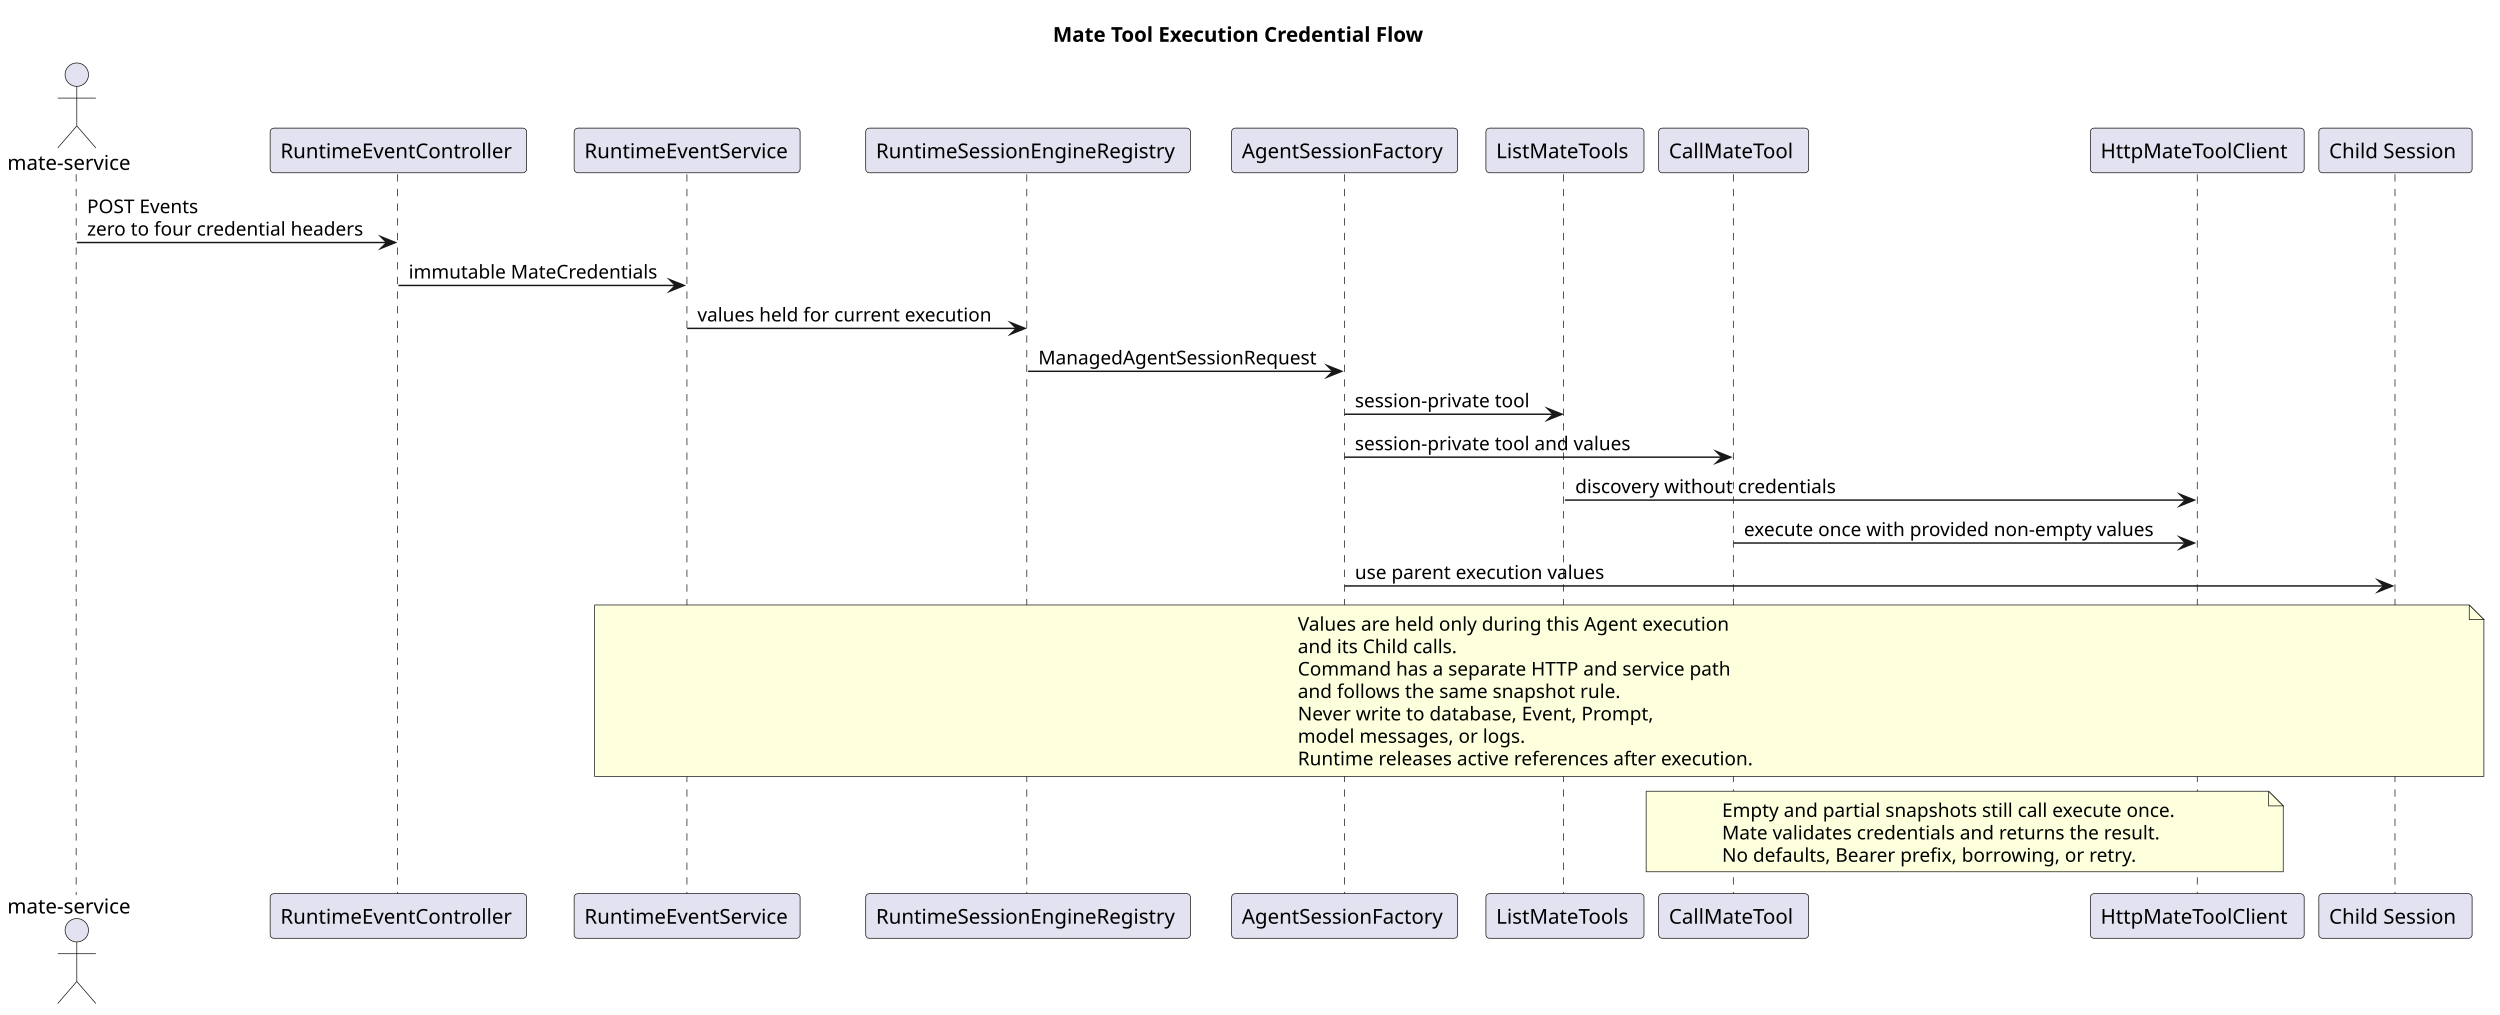
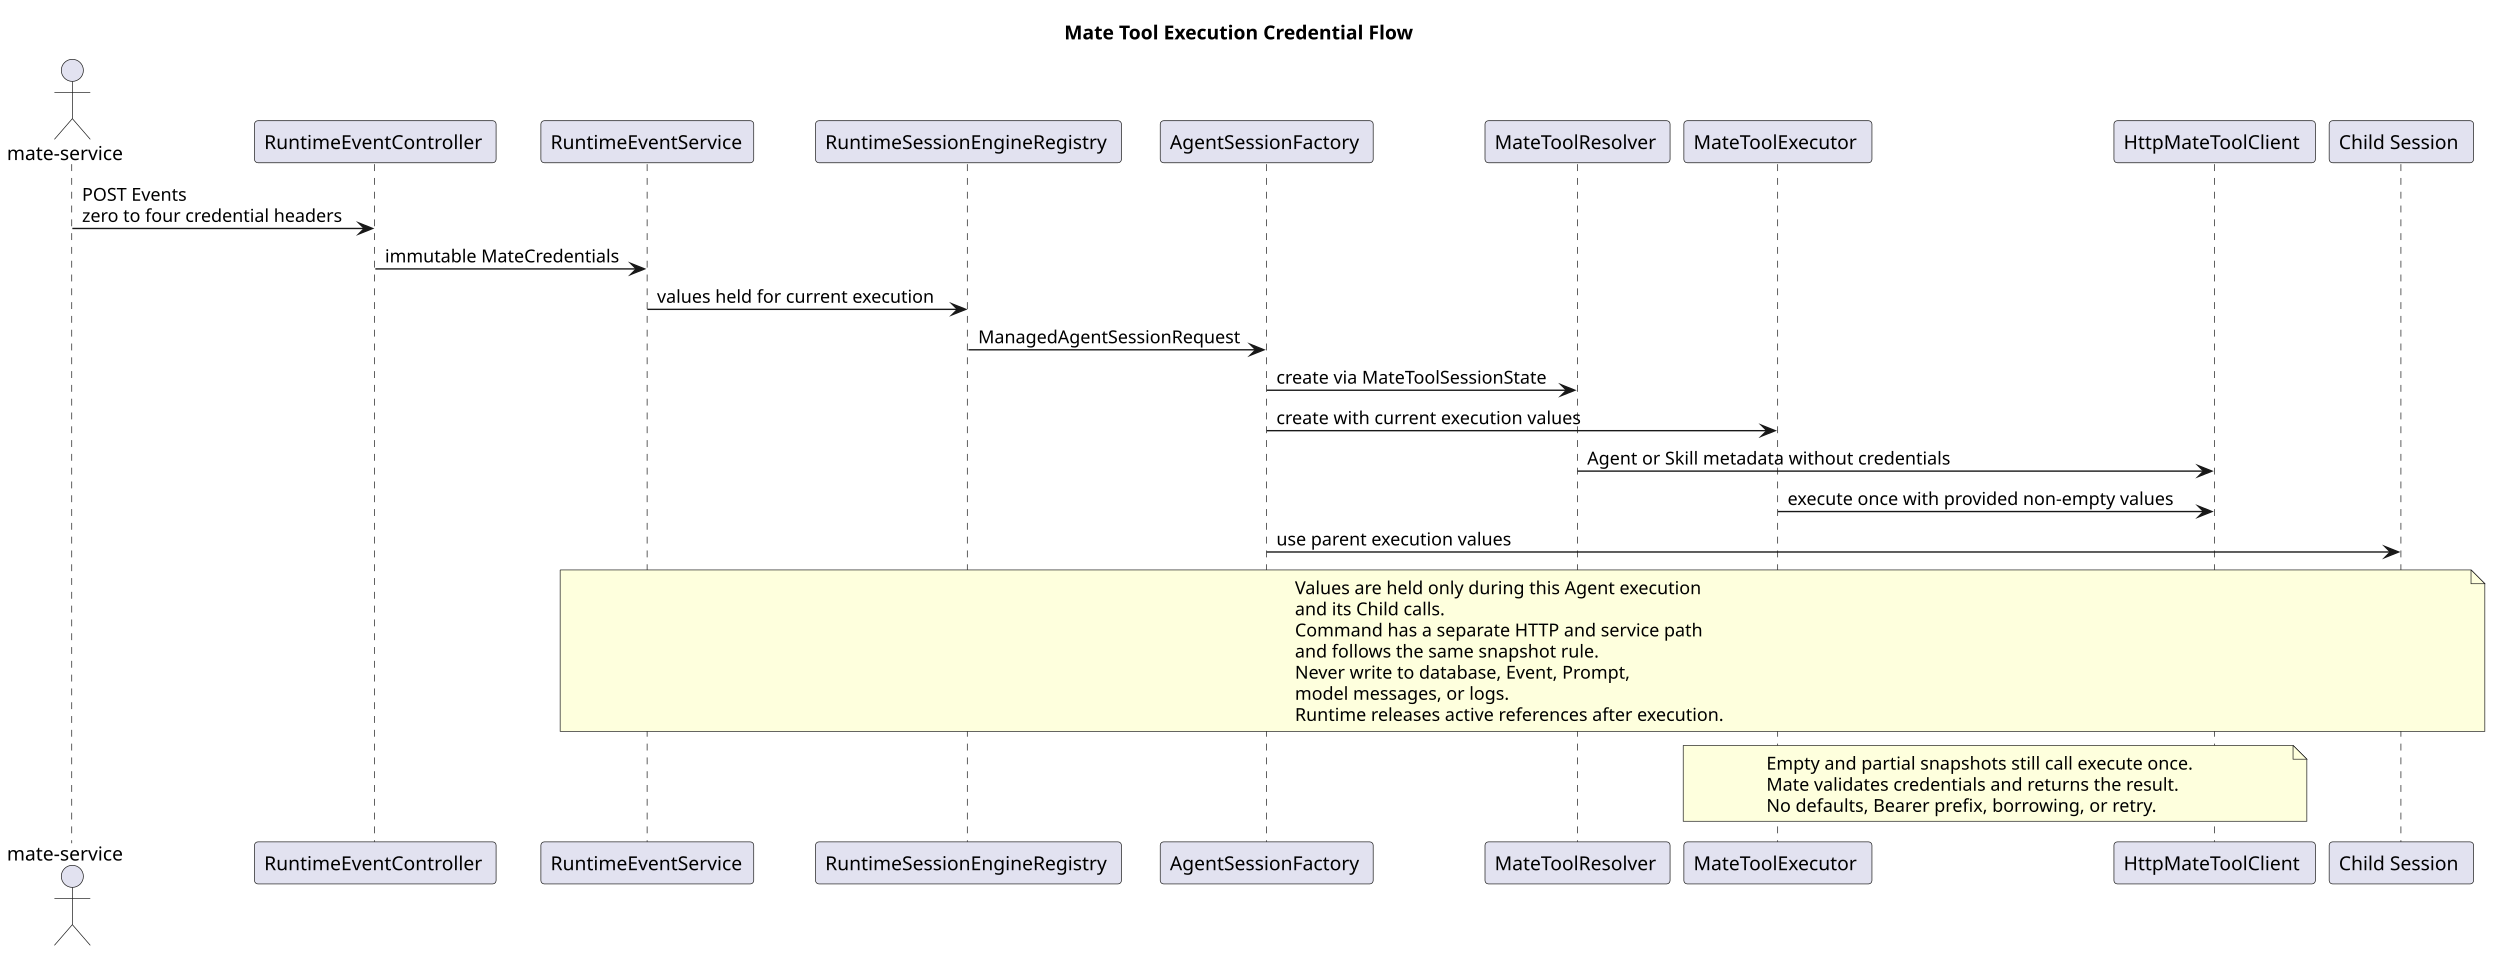
- <svg xmlns="http://www.w3.org/2000/svg" contentStyleType="text/css" data-diagram-type="SEQUENCE" height="693px" preserveAspectRatio="none" style="width:1707px;height:693px;background:#FFFFFF;" version="1.1" viewBox="0 0 1707 693" width="1707px" zoomAndPan="magnify">
+ <svg xmlns="http://www.w3.org/2000/svg" contentStyleType="text/css" data-diagram-type="SEQUENCE" height="693px" preserveAspectRatio="none" style="width:1812px;height:693px;background:#FFFFFF;" version="1.1" viewBox="0 0 1812 693" width="1812px" zoomAndPan="magnify">
  <defs />
  <g>
-     <g class="title" data-source-line="51">
-       <text fill="#000000" font-family="sans-serif" font-size="14" font-weight="700" lengthAdjust="spacing" textLength="263.095" x="718.913" y="28.535">Mate Tool Execution Credential Flow</text>
+     <g class="title" data-source-line="58">
+       <text fill="#000000" font-family="sans-serif" font-size="14" font-weight="700" lengthAdjust="spacing" textLength="263.095" x="771.357" y="28.535">Mate Tool Execution Credential Flow</text>
    </g>
-     <g class="participant-lifeline" data-entity-uid="part1" data-qualified-name="Caller" data-source-line="53" id="part1-lifeline">
+     <g class="participant-lifeline" data-entity-uid="part1" data-qualified-name="Caller" data-source-line="60" id="part1-lifeline">
      <g>
        <rect fill="#000000" fill-opacity="0" height="492.211" width="8" x="48.434" y="118.977" />
        <line style="stroke:#181818;stroke-width:0.5;stroke-dasharray:5,5;" x1="52" x2="52" y1="118.977" y2="611.188" />
      </g>
    </g>
-     <g class="participant-lifeline" data-entity-uid="part2" data-qualified-name="Controller" data-source-line="54" id="part2-lifeline">
+     <g class="participant-lifeline" data-entity-uid="part2" data-qualified-name="Controller" data-source-line="61" id="part2-lifeline">
      <g>
        <rect fill="#000000" fill-opacity="0" height="492.211" width="8" x="268.018" y="118.977" />
        <line style="stroke:#181818;stroke-width:0.5;stroke-dasharray:5,5;" x1="271.466" x2="271.466" y1="118.977" y2="611.188" />
      </g>
    </g>
-     <g class="participant-lifeline" data-entity-uid="part3" data-qualified-name="Service" data-source-line="55" id="part3-lifeline">
+     <g class="participant-lifeline" data-entity-uid="part3" data-qualified-name="Service" data-source-line="62" id="part3-lifeline">
      <g>
        <rect fill="#000000" fill-opacity="0" height="492.211" width="8" x="465.169" y="118.977" />
        <line style="stroke:#181818;stroke-width:0.5;stroke-dasharray:5,5;" x1="469.032" x2="469.032" y1="118.977" y2="611.188" />
      </g>
    </g>
-     <g class="participant-lifeline" data-entity-uid="part4" data-qualified-name="Registry" data-source-line="56" id="part4-lifeline">
+     <g class="participant-lifeline" data-entity-uid="part4" data-qualified-name="Registry" data-source-line="63" id="part4-lifeline">
      <g>
        <rect fill="#000000" fill-opacity="0" height="492.211" width="8" x="697.956" y="118.977" />
        <line style="stroke:#181818;stroke-width:0.5;stroke-dasharray:5,5;" x1="701.098" x2="701.098" y1="118.977" y2="611.188" />
      </g>
    </g>
-     <g class="participant-lifeline" data-entity-uid="part5" data-qualified-name="Factory" data-source-line="57" id="part5-lifeline">
+     <g class="participant-lifeline" data-entity-uid="part5" data-qualified-name="Factory" data-source-line="64" id="part5-lifeline">
      <g>
        <rect fill="#000000" fill-opacity="0" height="492.211" width="8" x="914.112" y="118.977" />
        <line style="stroke:#181818;stroke-width:0.5;stroke-dasharray:5,5;" x1="917.938" x2="917.938" y1="118.977" y2="611.188" />
      </g>
    </g>
-     <g class="participant-lifeline" data-entity-uid="part6" data-qualified-name="List" data-source-line="58" id="part6-lifeline">
+     <g class="participant-lifeline" data-entity-uid="part6" data-qualified-name="Resolver" data-source-line="65" id="part6-lifeline">
      <g>
-         <rect fill="#000000" fill-opacity="0" height="492.211" width="8" x="1064.545" y="118.977" />
-         <line style="stroke:#181818;stroke-width:0.5;stroke-dasharray:5,5;" x1="1067.572" x2="1067.572" y1="118.977" y2="611.188" />
+         <rect fill="#000000" fill-opacity="0" height="492.211" width="8" x="1139.397" y="118.977" />
+         <line style="stroke:#181818;stroke-width:0.5;stroke-dasharray:5,5;" x1="1143.329" x2="1143.329" y1="118.977" y2="611.188" />
      </g>
    </g>
-     <g class="participant-lifeline" data-entity-uid="part7" data-qualified-name="Call" data-source-line="59" id="part7-lifeline">
+     <g class="participant-lifeline" data-entity-uid="part7" data-qualified-name="Executor" data-source-line="66" id="part7-lifeline">
      <g>
-         <rect fill="#000000" fill-opacity="0" height="492.211" width="8" x="1179.736" y="118.977" />
-         <line style="stroke:#181818;stroke-width:0.5;stroke-dasharray:5,5;" x1="1183.518" x2="1183.518" y1="118.977" y2="611.188" />
+         <rect fill="#000000" fill-opacity="0" height="492.211" width="8" x="1284.625" y="118.977" />
+         <line style="stroke:#181818;stroke-width:0.5;stroke-dasharray:5,5;" x1="1288.464" x2="1288.464" y1="118.977" y2="611.188" />
      </g>
    </g>
-     <g class="participant-lifeline" data-entity-uid="part8" data-qualified-name="Client" data-source-line="60" id="part8-lifeline">
+     <g class="participant-lifeline" data-entity-uid="part8" data-qualified-name="Client" data-source-line="67" id="part8-lifeline">
      <g>
-         <rect fill="#000000" fill-opacity="0" height="492.211" width="8" x="1496.293" y="118.977" />
-         <line style="stroke:#181818;stroke-width:0.5;stroke-dasharray:5,5;" x1="1500.293" x2="1500.293" y1="118.977" y2="611.188" />
+         <rect fill="#000000" fill-opacity="0" height="492.211" width="8" x="1601.182" y="118.977" />
+         <line style="stroke:#181818;stroke-width:0.5;stroke-dasharray:5,5;" x1="1605.181" x2="1605.181" y1="118.977" y2="611.188" />
      </g>
    </g>
-     <g class="participant-lifeline" data-entity-uid="part9" data-qualified-name="Child" data-source-line="61" id="part9-lifeline">
+     <g class="participant-lifeline" data-entity-uid="part9" data-qualified-name="Child" data-source-line="68" id="part9-lifeline">
      <g>
-         <rect fill="#000000" fill-opacity="0" height="492.211" width="8" x="1631.623" y="118.977" />
-         <line style="stroke:#181818;stroke-width:0.5;stroke-dasharray:5,5;" x1="1635.294" x2="1635.294" y1="118.977" y2="611.188" />
+         <rect fill="#000000" fill-opacity="0" height="492.211" width="8" x="1736.512" y="118.977" />
+         <line style="stroke:#181818;stroke-width:0.5;stroke-dasharray:5,5;" x1="1740.183" x2="1740.183" y1="118.977" y2="611.188" />
      </g>
    </g>
-     <g class="participant participant-head" data-entity-uid="part1" data-qualified-name="Caller" data-source-line="53" id="part1-head">
+     <g class="participant participant-head" data-entity-uid="part1" data-qualified-name="Caller" data-source-line="60" id="part1-head">
      <text fill="#000000" font-family="sans-serif" font-size="14" lengthAdjust="spacing" textLength="88.867" x="5" y="116.023">mate-service</text>
      <ellipse cx="52.434" cy="50.988" fill="#E2E2F0" rx="8" ry="8" style="stroke:#181818;stroke-width:0.5;" />
      <path d="M52.434,58.988 L52.434,85.988 M39.434,66.988 L65.434,66.988 M52.434,85.988 L39.434,100.988 M52.434,85.988 L65.434,100.988" fill="none" style="stroke:#181818;stroke-width:0.5;" />
    </g>
-     <g class="participant participant-tail" data-entity-uid="part1" data-qualified-name="Caller" data-source-line="53" id="part1-tail">
+     <g class="participant participant-tail" data-entity-uid="part1" data-qualified-name="Caller" data-source-line="60" id="part1-tail">
      <text fill="#000000" font-family="sans-serif" font-size="14" lengthAdjust="spacing" textLength="88.867" x="5" y="623.723">mate-service</text>
      <ellipse cx="52.434" cy="635.176" fill="#E2E2F0" rx="8" ry="8" style="stroke:#181818;stroke-width:0.5;" />
      <path d="M52.434,643.176 L52.434,670.176 M39.434,651.176 L65.434,651.176 M52.434,670.176 L39.434,685.176 M52.434,670.176 L65.434,685.176" fill="none" style="stroke:#181818;stroke-width:0.5;" />
    </g>
-     <g class="participant participant-head" data-entity-uid="part2" data-qualified-name="Controller" data-source-line="54" id="part2-head">
+     <g class="participant participant-head" data-entity-uid="part2" data-qualified-name="Controller" data-source-line="61" id="part2-head">
      <rect fill="#E2E2F0" height="30.488" rx="2.5" ry="2.5" style="stroke:#181818;stroke-width:0.5;" width="175.102" x="184.466" y="87.488" />
      <text fill="#000000" font-family="sans-serif" font-size="14" lengthAdjust="spacing" textLength="161.102" x="191.466" y="108.023">RuntimeEventController</text>
    </g>
-     <g class="participant participant-tail" data-entity-uid="part2" data-qualified-name="Controller" data-source-line="54" id="part2-tail">
+     <g class="participant participant-tail" data-entity-uid="part2" data-qualified-name="Controller" data-source-line="61" id="part2-tail">
      <rect fill="#E2E2F0" height="30.488" rx="2.5" ry="2.5" style="stroke:#181818;stroke-width:0.5;" width="175.102" x="184.466" y="610.188" />
      <text fill="#000000" font-family="sans-serif" font-size="14" lengthAdjust="spacing" textLength="161.102" x="191.466" y="630.723">RuntimeEventController</text>
    </g>
-     <g class="participant participant-head" data-entity-uid="part3" data-qualified-name="Service" data-source-line="55" id="part3-head">
+     <g class="participant participant-head" data-entity-uid="part3" data-qualified-name="Service" data-source-line="62" id="part3-head">
      <rect fill="#E2E2F0" height="30.488" rx="2.5" ry="2.5" style="stroke:#181818;stroke-width:0.5;" width="154.273" x="392.032" y="87.488" />
      <text fill="#000000" font-family="sans-serif" font-size="14" lengthAdjust="spacing" textLength="140.273" x="399.032" y="108.023">RuntimeEventService</text>
    </g>
-     <g class="participant participant-tail" data-entity-uid="part3" data-qualified-name="Service" data-source-line="55" id="part3-tail">
+     <g class="participant participant-tail" data-entity-uid="part3" data-qualified-name="Service" data-source-line="62" id="part3-tail">
      <rect fill="#E2E2F0" height="30.488" rx="2.5" ry="2.5" style="stroke:#181818;stroke-width:0.5;" width="154.273" x="392.032" y="610.188" />
      <text fill="#000000" font-family="sans-serif" font-size="14" lengthAdjust="spacing" textLength="140.273" x="399.032" y="630.723">RuntimeEventService</text>
    </g>
-     <g class="participant participant-head" data-entity-uid="part4" data-qualified-name="Registry" data-source-line="56" id="part4-head">
+     <g class="participant participant-head" data-entity-uid="part4" data-qualified-name="Registry" data-source-line="63" id="part4-head">
      <rect fill="#E2E2F0" height="30.488" rx="2.5" ry="2.5" style="stroke:#181818;stroke-width:0.5;" width="221.717" x="591.098" y="87.488" />
      <text fill="#000000" font-family="sans-serif" font-size="14" lengthAdjust="spacing" textLength="207.717" x="598.098" y="108.023">RuntimeSessionEngineRegistry</text>
    </g>
-     <g class="participant participant-tail" data-entity-uid="part4" data-qualified-name="Registry" data-source-line="56" id="part4-tail">
+     <g class="participant participant-tail" data-entity-uid="part4" data-qualified-name="Registry" data-source-line="63" id="part4-tail">
      <rect fill="#E2E2F0" height="30.488" rx="2.5" ry="2.5" style="stroke:#181818;stroke-width:0.5;" width="221.717" x="591.098" y="610.188" />
      <text fill="#000000" font-family="sans-serif" font-size="14" lengthAdjust="spacing" textLength="207.717" x="598.098" y="630.723">RuntimeSessionEngineRegistry</text>
    </g>
-     <g class="participant participant-head" data-entity-uid="part5" data-qualified-name="Factory" data-source-line="57" id="part5-head">
+     <g class="participant participant-head" data-entity-uid="part5" data-qualified-name="Factory" data-source-line="64" id="part5-head">
      <rect fill="#E2E2F0" height="30.488" rx="2.5" ry="2.5" style="stroke:#181818;stroke-width:0.5;" width="154.349" x="840.938" y="87.488" />
      <text fill="#000000" font-family="sans-serif" font-size="14" lengthAdjust="spacing" textLength="140.349" x="847.938" y="108.023">AgentSessionFactory</text>
    </g>
-     <g class="participant participant-tail" data-entity-uid="part5" data-qualified-name="Factory" data-source-line="57" id="part5-tail">
+     <g class="participant participant-tail" data-entity-uid="part5" data-qualified-name="Factory" data-source-line="64" id="part5-tail">
      <rect fill="#E2E2F0" height="30.488" rx="2.5" ry="2.5" style="stroke:#181818;stroke-width:0.5;" width="154.349" x="840.938" y="610.188" />
      <text fill="#000000" font-family="sans-serif" font-size="14" lengthAdjust="spacing" textLength="140.349" x="847.938" y="630.723">AgentSessionFactory</text>
    </g>
-     <g class="participant participant-head" data-entity-uid="part6" data-qualified-name="List" data-source-line="58" id="part6-head">
-       <rect fill="#E2E2F0" height="30.488" rx="2.5" ry="2.5" style="stroke:#181818;stroke-width:0.5;" width="107.946" x="1014.572" y="87.488" />
-       <text fill="#000000" font-family="sans-serif" font-size="14" lengthAdjust="spacing" textLength="93.946" x="1021.572" y="108.023">ListMateTools</text>
+     <g class="participant participant-head" data-entity-uid="part6" data-qualified-name="Resolver" data-source-line="65" id="part6-head">
+       <rect fill="#E2E2F0" height="30.488" rx="2.5" ry="2.5" style="stroke:#181818;stroke-width:0.5;" width="134.135" x="1076.329" y="87.488" />
+       <text fill="#000000" font-family="sans-serif" font-size="14" lengthAdjust="spacing" textLength="120.135" x="1083.329" y="108.023">MateToolResolver</text>
    </g>
-     <g class="participant participant-tail" data-entity-uid="part6" data-qualified-name="List" data-source-line="58" id="part6-tail">
-       <rect fill="#E2E2F0" height="30.488" rx="2.5" ry="2.5" style="stroke:#181818;stroke-width:0.5;" width="107.946" x="1014.572" y="610.188" />
-       <text fill="#000000" font-family="sans-serif" font-size="14" lengthAdjust="spacing" textLength="93.946" x="1021.572" y="630.723">ListMateTools</text>
+     <g class="participant participant-tail" data-entity-uid="part6" data-qualified-name="Resolver" data-source-line="65" id="part6-tail">
+       <rect fill="#E2E2F0" height="30.488" rx="2.5" ry="2.5" style="stroke:#181818;stroke-width:0.5;" width="134.135" x="1076.329" y="610.188" />
+       <text fill="#000000" font-family="sans-serif" font-size="14" lengthAdjust="spacing" textLength="120.135" x="1083.329" y="630.723">MateToolResolver</text>
    </g>
-     <g class="participant participant-head" data-entity-uid="part7" data-qualified-name="Call" data-source-line="59" id="part7-head">
-       <rect fill="#E2E2F0" height="30.488" rx="2.5" ry="2.5" style="stroke:#181818;stroke-width:0.5;" width="102.436" x="1132.518" y="87.488" />
-       <text fill="#000000" font-family="sans-serif" font-size="14" lengthAdjust="spacing" textLength="88.436" x="1139.518" y="108.023">CallMateTool</text>
+     <g class="participant participant-head" data-entity-uid="part7" data-qualified-name="Executor" data-source-line="66" id="part7-head">
+       <rect fill="#E2E2F0" height="30.488" rx="2.5" ry="2.5" style="stroke:#181818;stroke-width:0.5;" width="136.322" x="1220.464" y="87.488" />
+       <text fill="#000000" font-family="sans-serif" font-size="14" lengthAdjust="spacing" textLength="122.322" x="1227.464" y="108.023">MateToolExecutor</text>
    </g>
-     <g class="participant participant-tail" data-entity-uid="part7" data-qualified-name="Call" data-source-line="59" id="part7-tail">
-       <rect fill="#E2E2F0" height="30.488" rx="2.5" ry="2.5" style="stroke:#181818;stroke-width:0.5;" width="102.436" x="1132.518" y="610.188" />
-       <text fill="#000000" font-family="sans-serif" font-size="14" lengthAdjust="spacing" textLength="88.436" x="1139.518" y="630.723">CallMateTool</text>
+     <g class="participant participant-tail" data-entity-uid="part7" data-qualified-name="Executor" data-source-line="66" id="part7-tail">
+       <rect fill="#E2E2F0" height="30.488" rx="2.5" ry="2.5" style="stroke:#181818;stroke-width:0.5;" width="136.322" x="1220.464" y="610.188" />
+       <text fill="#000000" font-family="sans-serif" font-size="14" lengthAdjust="spacing" textLength="122.322" x="1227.464" y="630.723">MateToolExecutor</text>
    </g>
-     <g class="participant participant-head" data-entity-uid="part8" data-qualified-name="Client" data-source-line="60" id="part8-head">
-       <rect fill="#E2E2F0" height="30.488" rx="2.5" ry="2.5" style="stroke:#181818;stroke-width:0.5;" width="146.002" x="1427.293" y="87.488" />
-       <text fill="#000000" font-family="sans-serif" font-size="14" lengthAdjust="spacing" textLength="132.002" x="1434.293" y="108.023">HttpMateToolClient</text>
+     <g class="participant participant-head" data-entity-uid="part8" data-qualified-name="Client" data-source-line="67" id="part8-head">
+       <rect fill="#E2E2F0" height="30.488" rx="2.5" ry="2.5" style="stroke:#181818;stroke-width:0.5;" width="146.002" x="1532.181" y="87.488" />
+       <text fill="#000000" font-family="sans-serif" font-size="14" lengthAdjust="spacing" textLength="132.002" x="1539.181" y="108.023">HttpMateToolClient</text>
    </g>
-     <g class="participant participant-tail" data-entity-uid="part8" data-qualified-name="Client" data-source-line="60" id="part8-tail">
-       <rect fill="#E2E2F0" height="30.488" rx="2.5" ry="2.5" style="stroke:#181818;stroke-width:0.5;" width="146.002" x="1427.293" y="610.188" />
-       <text fill="#000000" font-family="sans-serif" font-size="14" lengthAdjust="spacing" textLength="132.002" x="1434.293" y="630.723">HttpMateToolClient</text>
+     <g class="participant participant-tail" data-entity-uid="part8" data-qualified-name="Client" data-source-line="67" id="part8-tail">
+       <rect fill="#E2E2F0" height="30.488" rx="2.5" ry="2.5" style="stroke:#181818;stroke-width:0.5;" width="146.002" x="1532.181" y="610.188" />
+       <text fill="#000000" font-family="sans-serif" font-size="14" lengthAdjust="spacing" textLength="132.002" x="1539.181" y="630.723">HttpMateToolClient</text>
    </g>
-     <g class="participant participant-head" data-entity-uid="part9" data-qualified-name="Child" data-source-line="61" id="part9-head">
-       <rect fill="#E2E2F0" height="30.488" rx="2.5" ry="2.5" style="stroke:#181818;stroke-width:0.5;" width="104.658" x="1583.294" y="87.488" />
-       <text fill="#000000" font-family="sans-serif" font-size="14" lengthAdjust="spacing" textLength="90.658" x="1590.294" y="108.023">Child Session</text>
+     <g class="participant participant-head" data-entity-uid="part9" data-qualified-name="Child" data-source-line="68" id="part9-head">
+       <rect fill="#E2E2F0" height="30.488" rx="2.5" ry="2.5" style="stroke:#181818;stroke-width:0.5;" width="104.658" x="1688.183" y="87.488" />
+       <text fill="#000000" font-family="sans-serif" font-size="14" lengthAdjust="spacing" textLength="90.658" x="1695.183" y="108.023">Child Session</text>
    </g>
-     <g class="participant participant-tail" data-entity-uid="part9" data-qualified-name="Child" data-source-line="61" id="part9-tail">
-       <rect fill="#E2E2F0" height="30.488" rx="2.5" ry="2.5" style="stroke:#181818;stroke-width:0.5;" width="104.658" x="1583.294" y="610.188" />
-       <text fill="#000000" font-family="sans-serif" font-size="14" lengthAdjust="spacing" textLength="90.658" x="1590.294" y="630.723">Child Session</text>
+     <g class="participant participant-tail" data-entity-uid="part9" data-qualified-name="Child" data-source-line="68" id="part9-tail">
+       <rect fill="#E2E2F0" height="30.488" rx="2.5" ry="2.5" style="stroke:#181818;stroke-width:0.5;" width="104.658" x="1688.183" y="610.188" />
+       <text fill="#000000" font-family="sans-serif" font-size="14" lengthAdjust="spacing" textLength="90.658" x="1695.183" y="630.723">Child Session</text>
    </g>
-     <g class="message" data-entity-1="part1" data-entity-2="part2" data-source-line="63" id="msg1">
+     <g class="message" data-entity-1="part1" data-entity-2="part2" data-source-line="70" id="msg1">
      <polygon fill="#181818" points="260.018,161.598,270.018,165.598,260.018,169.598,264.018,165.598" style="stroke:#181818;stroke-width:1;stroke-linejoin:miter;stroke-miterlimit:10;" />
      <line style="stroke:#181818;stroke-width:1;" x1="52.434" x2="266.018" y1="165.598" y2="165.598" />
      <text fill="#000000" font-family="sans-serif" font-size="13" lengthAdjust="spacing" textLength="77.194" x="59.434" y="145.545">POST Events</text>
      <text fill="#000000" font-family="sans-serif" font-size="13" lengthAdjust="spacing" textLength="195.584" x="59.434" y="160.856">zero to four credential headers</text>
    </g>
-     <g class="message" data-entity-1="part2" data-entity-2="part3" data-source-line="64" id="msg2">
+     <g class="message" data-entity-1="part2" data-entity-2="part3" data-source-line="71" id="msg2">
      <polygon fill="#181818" points="457.169,190.908,467.169,194.908,457.169,198.908,461.169,194.908" style="stroke:#181818;stroke-width:1;stroke-linejoin:miter;stroke-miterlimit:10;" />
      <line style="stroke:#181818;stroke-width:1;" x1="272.018" x2="463.169" y1="194.908" y2="194.908" />
      <text fill="#000000" font-family="sans-serif" font-size="13" lengthAdjust="spacing" textLength="173.151" x="279.018" y="190.166">immutable MateCredentials</text>
    </g>
-     <g class="message" data-entity-1="part3" data-entity-2="part4" data-source-line="65" id="msg3">
+     <g class="message" data-entity-1="part3" data-entity-2="part4" data-source-line="72" id="msg3">
      <polygon fill="#181818" points="689.956,220.219,699.956,224.219,689.956,228.219,693.956,224.219" style="stroke:#181818;stroke-width:1;stroke-linejoin:miter;stroke-miterlimit:10;" />
      <line style="stroke:#181818;stroke-width:1;" x1="469.169" x2="695.956" y1="224.219" y2="224.219" />
      <text fill="#000000" font-family="sans-serif" font-size="13" lengthAdjust="spacing" textLength="208.787" x="476.169" y="219.477">values held for current execution</text>
    </g>
-     <g class="message" data-entity-1="part4" data-entity-2="part5" data-source-line="66" id="msg4">
+     <g class="message" data-entity-1="part4" data-entity-2="part5" data-source-line="73" id="msg4">
      <polygon fill="#181818" points="906.112,249.529,916.112,253.529,906.112,257.529,910.112,253.529" style="stroke:#181818;stroke-width:1;stroke-linejoin:miter;stroke-miterlimit:10;" />
      <line style="stroke:#181818;stroke-width:1;" x1="701.956" x2="912.112" y1="253.529" y2="253.529" />
      <text fill="#000000" font-family="sans-serif" font-size="13" lengthAdjust="spacing" textLength="192.156" x="708.956" y="248.787">ManagedAgentSessionRequest</text>
    </g>
-     <g class="message" data-entity-1="part5" data-entity-2="part6" data-source-line="67" id="msg5">
-       <polygon fill="#181818" points="1056.545,278.84,1066.545,282.84,1056.545,286.84,1060.545,282.84" style="stroke:#181818;stroke-width:1;stroke-linejoin:miter;stroke-miterlimit:10;" />
-       <line style="stroke:#181818;stroke-width:1;" x1="918.112" x2="1062.545" y1="282.84" y2="282.84" />
-       <text fill="#000000" font-family="sans-serif" font-size="13" lengthAdjust="spacing" textLength="126.433" x="925.112" y="278.098">session-private tool</text>
+     <g class="message" data-entity-1="part5" data-entity-2="part6" data-source-line="74" id="msg5">
+       <polygon fill="#181818" points="1131.397,278.84,1141.397,282.84,1131.397,286.84,1135.397,282.84" style="stroke:#181818;stroke-width:1;stroke-linejoin:miter;stroke-miterlimit:10;" />
+       <line style="stroke:#181818;stroke-width:1;" x1="918.112" x2="1137.397" y1="282.84" y2="282.84" />
+       <text fill="#000000" font-family="sans-serif" font-size="13" lengthAdjust="spacing" textLength="201.284" x="925.112" y="278.098">create via MateToolSessionState</text>
    </g>
-     <g class="message" data-entity-1="part5" data-entity-2="part7" data-source-line="68" id="msg6">
-       <polygon fill="#181818" points="1171.736,308.15,1181.736,312.15,1171.736,316.15,1175.736,312.15" style="stroke:#181818;stroke-width:1;stroke-linejoin:miter;stroke-miterlimit:10;" />
-       <line style="stroke:#181818;stroke-width:1;" x1="918.112" x2="1177.736" y1="312.15" y2="312.15" />
-       <text fill="#000000" font-family="sans-serif" font-size="13" lengthAdjust="spacing" textLength="197.691" x="925.112" y="307.408">session-private tool and values</text>
+     <g class="message" data-entity-1="part5" data-entity-2="part7" data-source-line="75" id="msg6">
+       <polygon fill="#181818" points="1276.625,308.15,1286.625,312.15,1276.625,316.15,1280.625,312.15" style="stroke:#181818;stroke-width:1;stroke-linejoin:miter;stroke-miterlimit:10;" />
+       <line style="stroke:#181818;stroke-width:1;" x1="918.112" x2="1282.625" y1="312.15" y2="312.15" />
+       <text fill="#000000" font-family="sans-serif" font-size="13" lengthAdjust="spacing" textLength="228.662" x="925.112" y="307.408">create with current execution values</text>
    </g>
-     <g class="message" data-entity-1="part6" data-entity-2="part8" data-source-line="69" id="msg7">
-       <polygon fill="#181818" points="1488.293,337.461,1498.293,341.461,1488.293,345.461,1492.293,341.461" style="stroke:#181818;stroke-width:1;stroke-linejoin:miter;stroke-miterlimit:10;" />
-       <line style="stroke:#181818;stroke-width:1;" x1="1068.545" x2="1494.293" y1="341.461" y2="341.461" />
-       <text fill="#000000" font-family="sans-serif" font-size="13" lengthAdjust="spacing" textLength="184.038" x="1075.545" y="336.719">discovery without credentials</text>
+     <g class="message" data-entity-1="part6" data-entity-2="part8" data-source-line="76" id="msg7">
+       <polygon fill="#181818" points="1593.182,337.461,1603.182,341.461,1593.182,345.461,1597.182,341.461" style="stroke:#181818;stroke-width:1;stroke-linejoin:miter;stroke-miterlimit:10;" />
+       <line style="stroke:#181818;stroke-width:1;" x1="1143.397" x2="1599.182" y1="341.461" y2="341.461" />
+       <text fill="#000000" font-family="sans-serif" font-size="13" lengthAdjust="spacing" textLength="272.334" x="1150.397" y="336.719">Agent or Skill metadata without credentials</text>
    </g>
-     <g class="message" data-entity-1="part7" data-entity-2="part8" data-source-line="70" id="msg8">
-       <polygon fill="#181818" points="1488.293,366.772,1498.293,370.772,1488.293,374.772,1492.293,370.772" style="stroke:#181818;stroke-width:1;stroke-linejoin:miter;stroke-miterlimit:10;" />
-       <line style="stroke:#181818;stroke-width:1;" x1="1183.736" x2="1494.293" y1="370.772" y2="370.772" />
-       <text fill="#000000" font-family="sans-serif" font-size="13" lengthAdjust="spacing" textLength="292.557" x="1190.736" y="366.029">execute once with provided non-empty values</text>
+     <g class="message" data-entity-1="part7" data-entity-2="part8" data-source-line="77" id="msg8">
+       <polygon fill="#181818" points="1593.182,366.772,1603.182,370.772,1593.182,374.772,1597.182,370.772" style="stroke:#181818;stroke-width:1;stroke-linejoin:miter;stroke-miterlimit:10;" />
+       <line style="stroke:#181818;stroke-width:1;" x1="1288.625" x2="1599.182" y1="370.772" y2="370.772" />
+       <text fill="#000000" font-family="sans-serif" font-size="13" lengthAdjust="spacing" textLength="292.557" x="1295.625" y="366.029">execute once with provided non-empty values</text>
    </g>
-     <g class="message" data-entity-1="part5" data-entity-2="part9" data-source-line="71" id="msg9">
-       <polygon fill="#181818" points="1623.623,396.082,1633.623,400.082,1623.623,404.082,1627.623,400.082" style="stroke:#181818;stroke-width:1;stroke-linejoin:miter;stroke-miterlimit:10;" />
-       <line style="stroke:#181818;stroke-width:1;" x1="918.112" x2="1629.623" y1="400.082" y2="400.082" />
+     <g class="message" data-entity-1="part5" data-entity-2="part9" data-source-line="78" id="msg9">
+       <polygon fill="#181818" points="1728.512,396.082,1738.512,400.082,1728.512,404.082,1732.512,400.082" style="stroke:#181818;stroke-width:1;stroke-linejoin:miter;stroke-miterlimit:10;" />
+       <line style="stroke:#181818;stroke-width:1;" x1="918.112" x2="1734.512" y1="400.082" y2="400.082" />
      <text fill="#000000" font-family="sans-serif" font-size="13" lengthAdjust="spacing" textLength="176.592" x="925.112" y="395.34">use parent execution values</text>
    </g>
-     <path d="M406,413.082 L406,530.082 L1696,530.082 L1696,423.082 L1686,413.082 L406,413.082" fill="#FEFFDD" style="stroke:#181818;stroke-width:0.5;" />
-     <path d="M1686,413.082 L1686,423.082 L1696,423.082 L1686,413.082" fill="#FEFFDD" style="stroke:#181818;stroke-width:0.5;" />
-     <text fill="#000000" font-family="sans-serif" font-size="13" lengthAdjust="spacing" textLength="307.684" x="886.117" y="430.65">Values are held only during this Agent execution</text>
-     <text fill="#000000" font-family="sans-serif" font-size="13" lengthAdjust="spacing" textLength="115.87" x="886.117" y="445.961">and its Child calls.</text>
-     <text fill="#000000" font-family="sans-serif" font-size="13" lengthAdjust="spacing" textLength="304.84" x="886.117" y="461.272">Command has a separate HTTP and service path</text>
-     <text fill="#000000" font-family="sans-serif" font-size="13" lengthAdjust="spacing" textLength="228.363" x="886.117" y="476.582">and follows the same snapshot rule.</text>
-     <text fill="#000000" font-family="sans-serif" font-size="13" lengthAdjust="spacing" textLength="249.342" x="886.117" y="491.893">Never write to database, Event, Prompt,</text>
-     <text fill="#000000" font-family="sans-serif" font-size="13" lengthAdjust="spacing" textLength="161.44" x="886.117" y="507.203">model messages, or logs.</text>
-     <text fill="#000000" font-family="sans-serif" font-size="13" lengthAdjust="spacing" textLength="321.687" x="886.117" y="522.514">Runtime releases active references after execution.</text>
-     <path d="M1124,540.256 L1124,595.256 L1559,595.256 L1559,550.256 L1549,540.256 L1124,540.256" fill="#FEFFDD" style="stroke:#181818;stroke-width:0.5;" />
-     <path d="M1549,540.256 L1549,550.256 L1559,550.256 L1549,540.256" fill="#FEFFDD" style="stroke:#181818;stroke-width:0.5;" />
-     <text fill="#000000" font-family="sans-serif" font-size="13" lengthAdjust="spacing" textLength="323.178" x="1175.799" y="557.824">Empty and partial snapshots still call execute once.</text>
-     <text fill="#000000" font-family="sans-serif" font-size="13" lengthAdjust="spacing" textLength="308.674" x="1175.799" y="573.135">Mate validates credentials and returns the result.</text>
-     <text fill="#000000" font-family="sans-serif" font-size="13" lengthAdjust="spacing" textLength="294.036" x="1175.799" y="588.445">No defaults, Bearer prefix, borrowing, or retry.</text>
+     <path d="M406,413.082 L406,530.082 L1801,530.082 L1801,423.082 L1791,413.082 L406,413.082" fill="#FEFFDD" style="stroke:#181818;stroke-width:0.5;" />
+     <path d="M1791,413.082 L1791,423.082 L1801,423.082 L1791,413.082" fill="#FEFFDD" style="stroke:#181818;stroke-width:0.5;" />
+     <text fill="#000000" font-family="sans-serif" font-size="13" lengthAdjust="spacing" textLength="307.684" x="938.561" y="430.65">Values are held only during this Agent execution</text>
+     <text fill="#000000" font-family="sans-serif" font-size="13" lengthAdjust="spacing" textLength="115.87" x="938.561" y="445.961">and its Child calls.</text>
+     <text fill="#000000" font-family="sans-serif" font-size="13" lengthAdjust="spacing" textLength="304.84" x="938.561" y="461.272">Command has a separate HTTP and service path</text>
+     <text fill="#000000" font-family="sans-serif" font-size="13" lengthAdjust="spacing" textLength="228.363" x="938.561" y="476.582">and follows the same snapshot rule.</text>
+     <text fill="#000000" font-family="sans-serif" font-size="13" lengthAdjust="spacing" textLength="249.342" x="938.561" y="491.893">Never write to database, Event, Prompt,</text>
+     <text fill="#000000" font-family="sans-serif" font-size="13" lengthAdjust="spacing" textLength="161.44" x="938.561" y="507.203">model messages, or logs.</text>
+     <text fill="#000000" font-family="sans-serif" font-size="13" lengthAdjust="spacing" textLength="321.687" x="938.561" y="522.514">Runtime releases active references after execution.</text>
+     <path d="M1220,540.256 L1220,595.256 L1672,595.256 L1672,550.256 L1662,540.256 L1220,540.256" fill="#FEFFDD" style="stroke:#181818;stroke-width:0.5;" />
+     <path d="M1662,540.256 L1662,550.256 L1672,550.256 L1662,540.256" fill="#FEFFDD" style="stroke:#181818;stroke-width:0.5;" />
+     <text fill="#000000" font-family="sans-serif" font-size="13" lengthAdjust="spacing" textLength="323.178" x="1280.271" y="557.824">Empty and partial snapshots still call execute once.</text>
+     <text fill="#000000" font-family="sans-serif" font-size="13" lengthAdjust="spacing" textLength="308.674" x="1280.271" y="573.135">Mate validates credentials and returns the result.</text>
+     <text fill="#000000" font-family="sans-serif" font-size="13" lengthAdjust="spacing" textLength="294.036" x="1280.271" y="588.445">No defaults, Bearer prefix, borrowing, or retry.</text>
  </g>
</svg>
